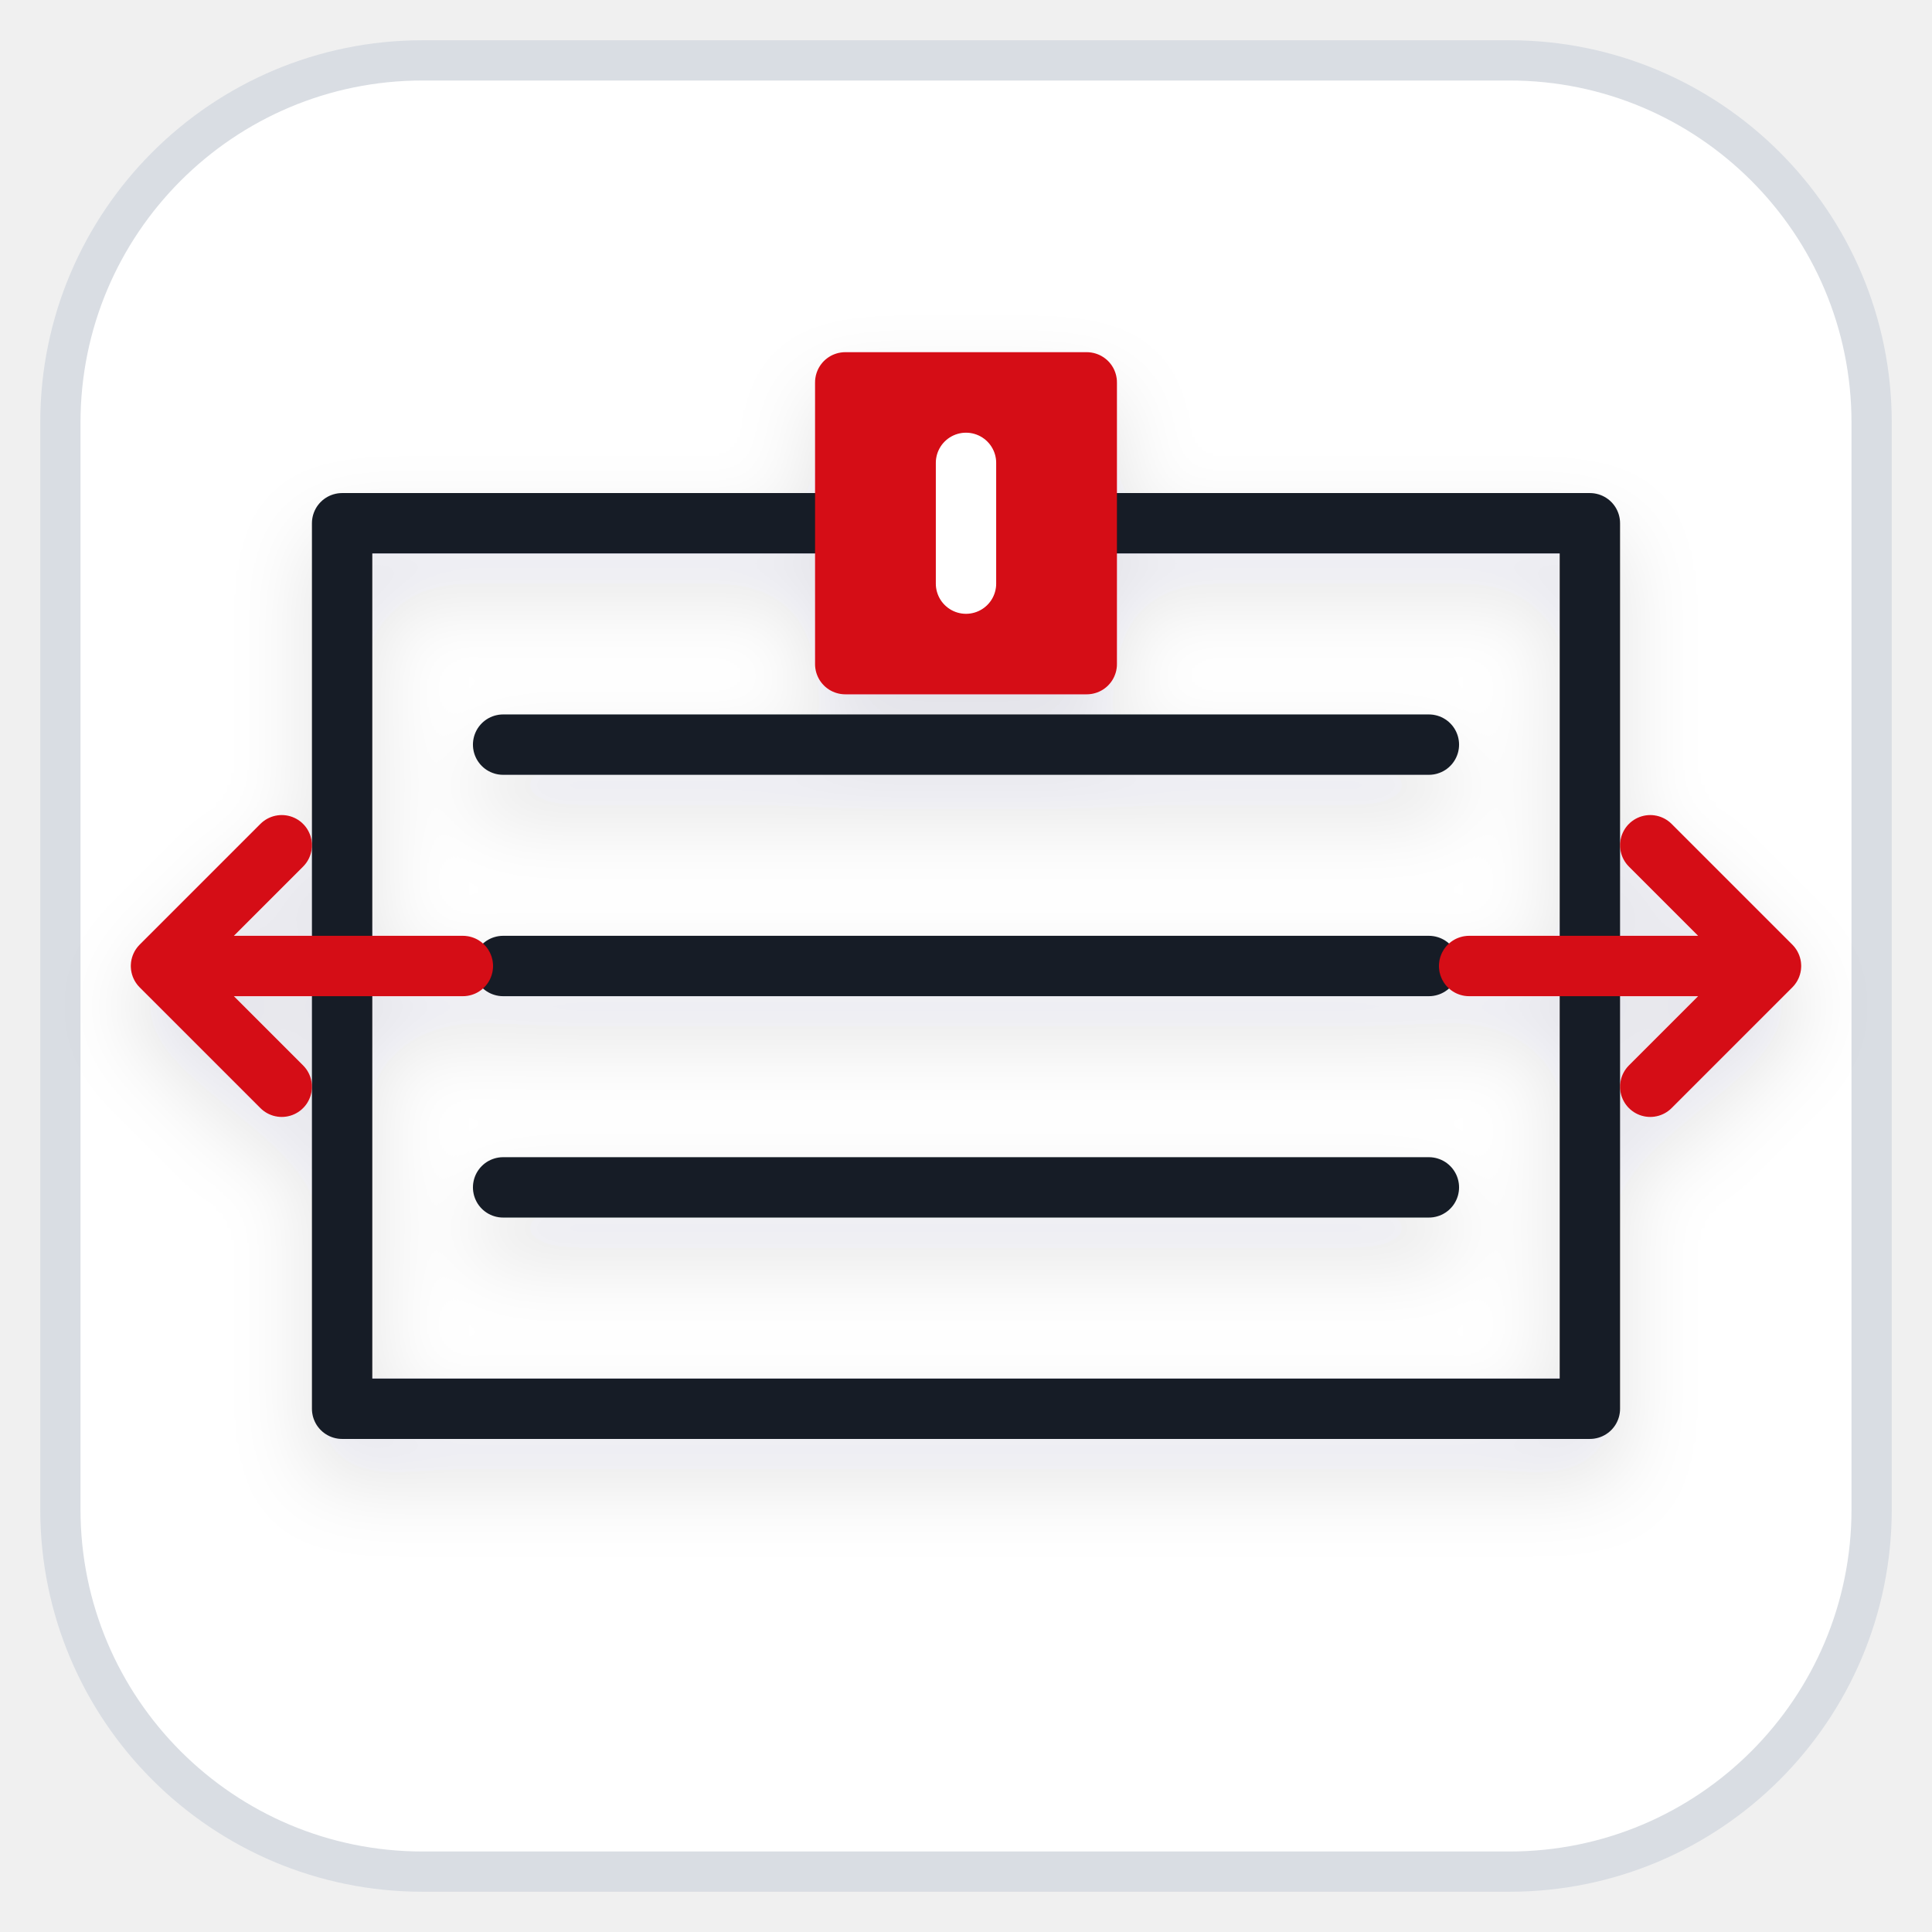
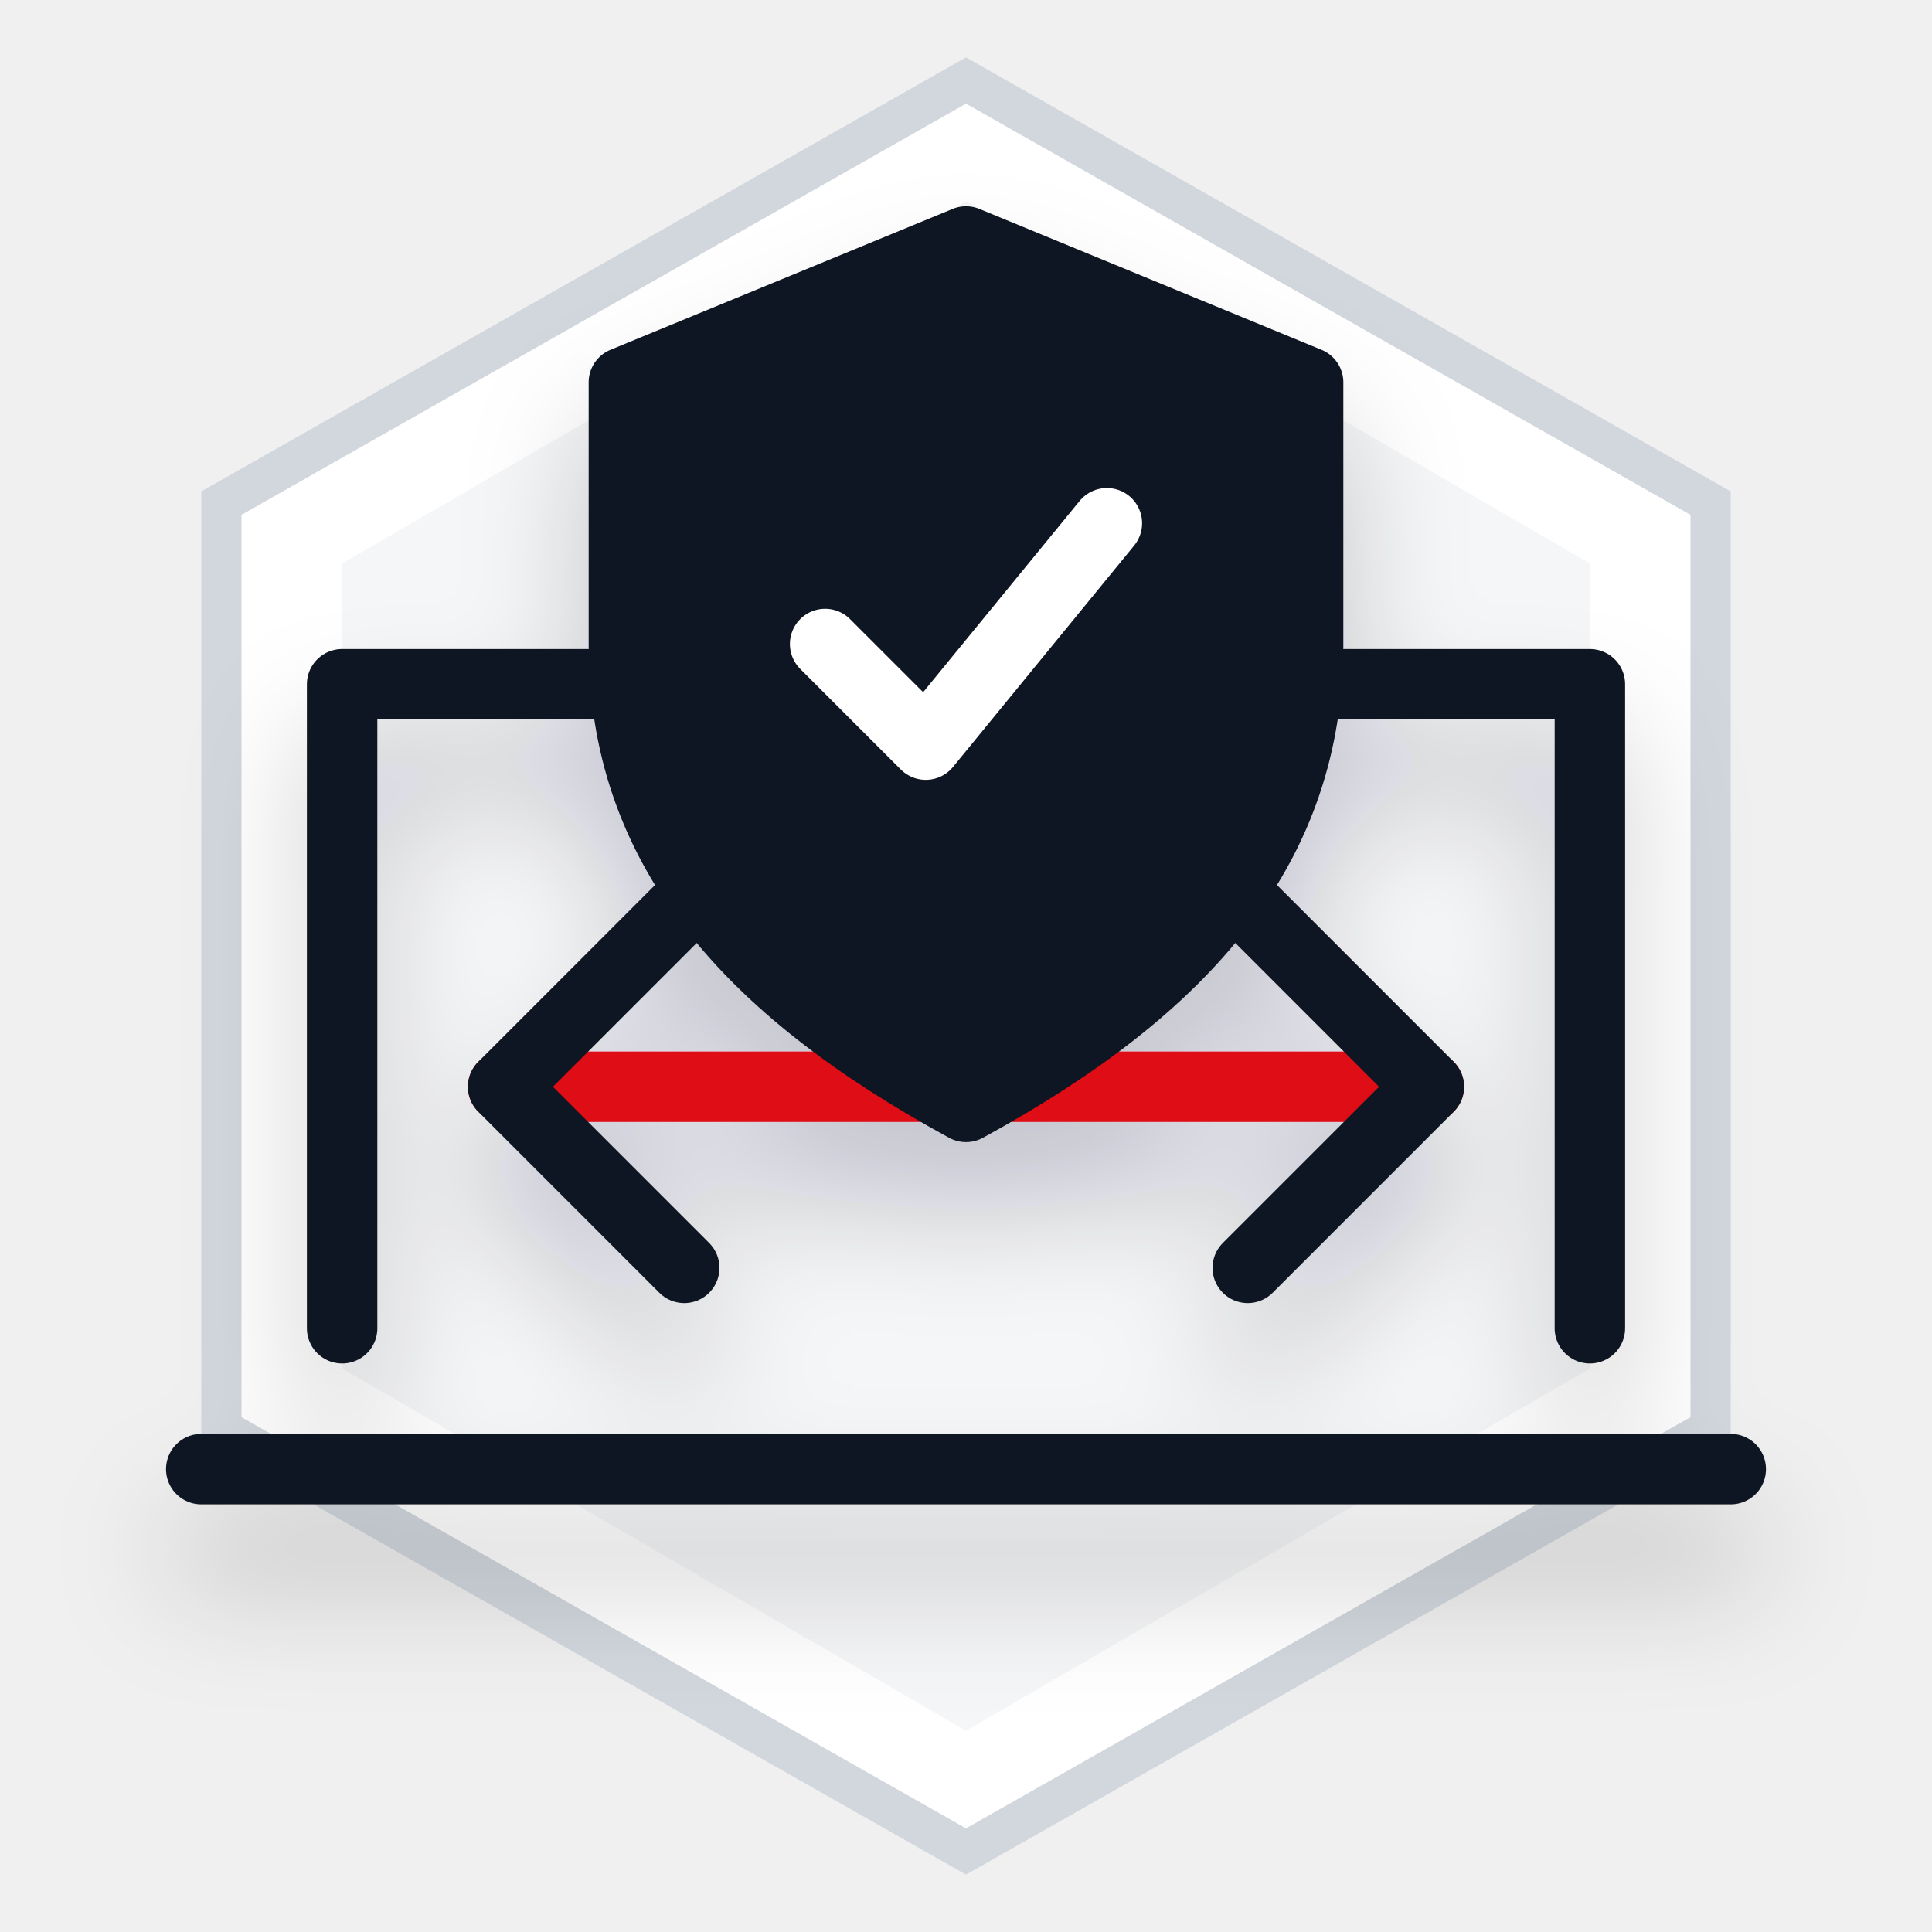
- <svg xmlns="http://www.w3.org/2000/svg" viewBox="0 0 96 96">
+ <svg xmlns="http://www.w3.org/2000/svg" viewBox="0 0 96 96" fill="none">
  <defs>
-     <filter id="s" x="-20%" y="-20%" width="140%" height="140%">
-       <feDropShadow dx="0" dy="2" stdDeviation="2" flood-color="#17202b" flood-opacity=".12" />
+     <filter id="shadow" x="-25%" y="-25%" width="150%" height="165%">
+       <feDropShadow dx="0" dy="4" stdDeviation="3" flood-color="#111720" flood-opacity=".2" />
    </filter>
  </defs>
-   <rect x="3" y="3" width="90" height="90" rx="18" fill="#fff" stroke="#d9dde3" stroke-width="2" />
-   <g fill="none" stroke="#171c25" stroke-width="3" stroke-linecap="round" stroke-linejoin="round" filter="url(#s)">
-     <path d="M17 26h62v44H17zM25 37h46M25 48h46M25 59h46" />
-     <path class="accent-fill" d="M42 19h12v14H42z" />
-     <path class="white" d="M48 23v6" />
-     <path class="accent" d="M8 48h15M73 48h15M14 42l-6 6 6 6M82 42l6 6-6 6" />
+   <path d="M48 4 85 25v46L48 92 11 71V25L48 4Z" fill="#fff" stroke="#D2D7DE" stroke-width="2" />
+   <path d="M48 10 79 28v40L48 86 17 68V28L48 10Z" fill="#F5F6F8" />
+   <g filter="url(#shadow)" stroke="#111720" stroke-width="3.5" stroke-linecap="round" stroke-linejoin="round">
+     <path d="M17 66V34h62v32M10 73h76" />
+     <path class="red" d="M25 54h46" />
+     <path d="m34 45-9 9 9 9M62 45l9 9-9 9" />
+     <path class="fill-dark" d="M48 12l17 7v13c0 10-6 17-17 23-11-6-17-13-17-23V19z" />
+     <path class="white" d="m41 32 5 5 9-11" />
  </g>
-   <style>.accent{stroke:#d50914}.accent-fill{fill:#d50914;stroke:#d50914}.white{stroke:#fff}</style>
+   <style>.red{stroke:#DF0712}.fill-red{fill:#DF0712}.fill-dark{fill:#111720}.white{stroke:#fff}</style>
</svg>
